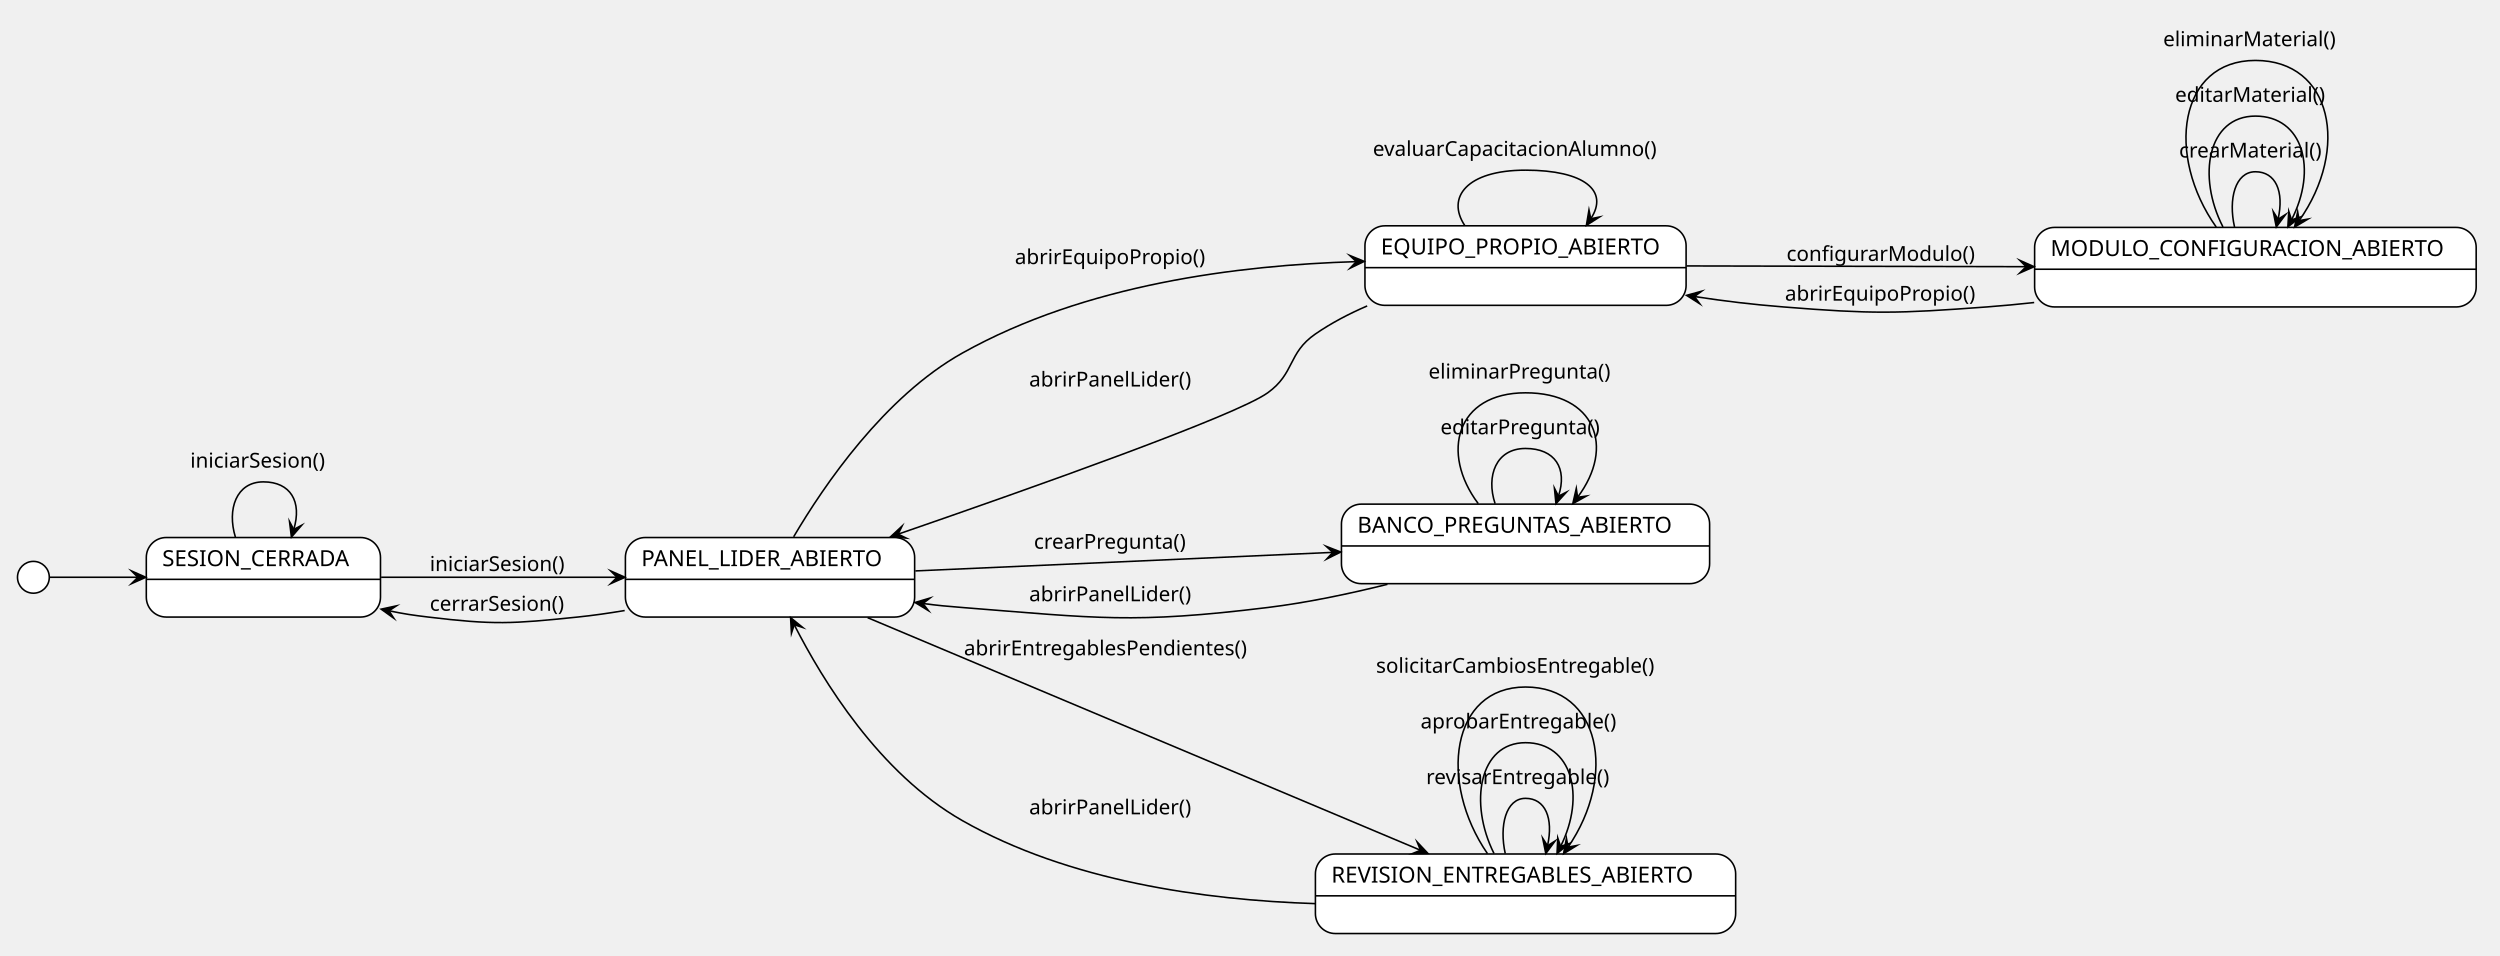
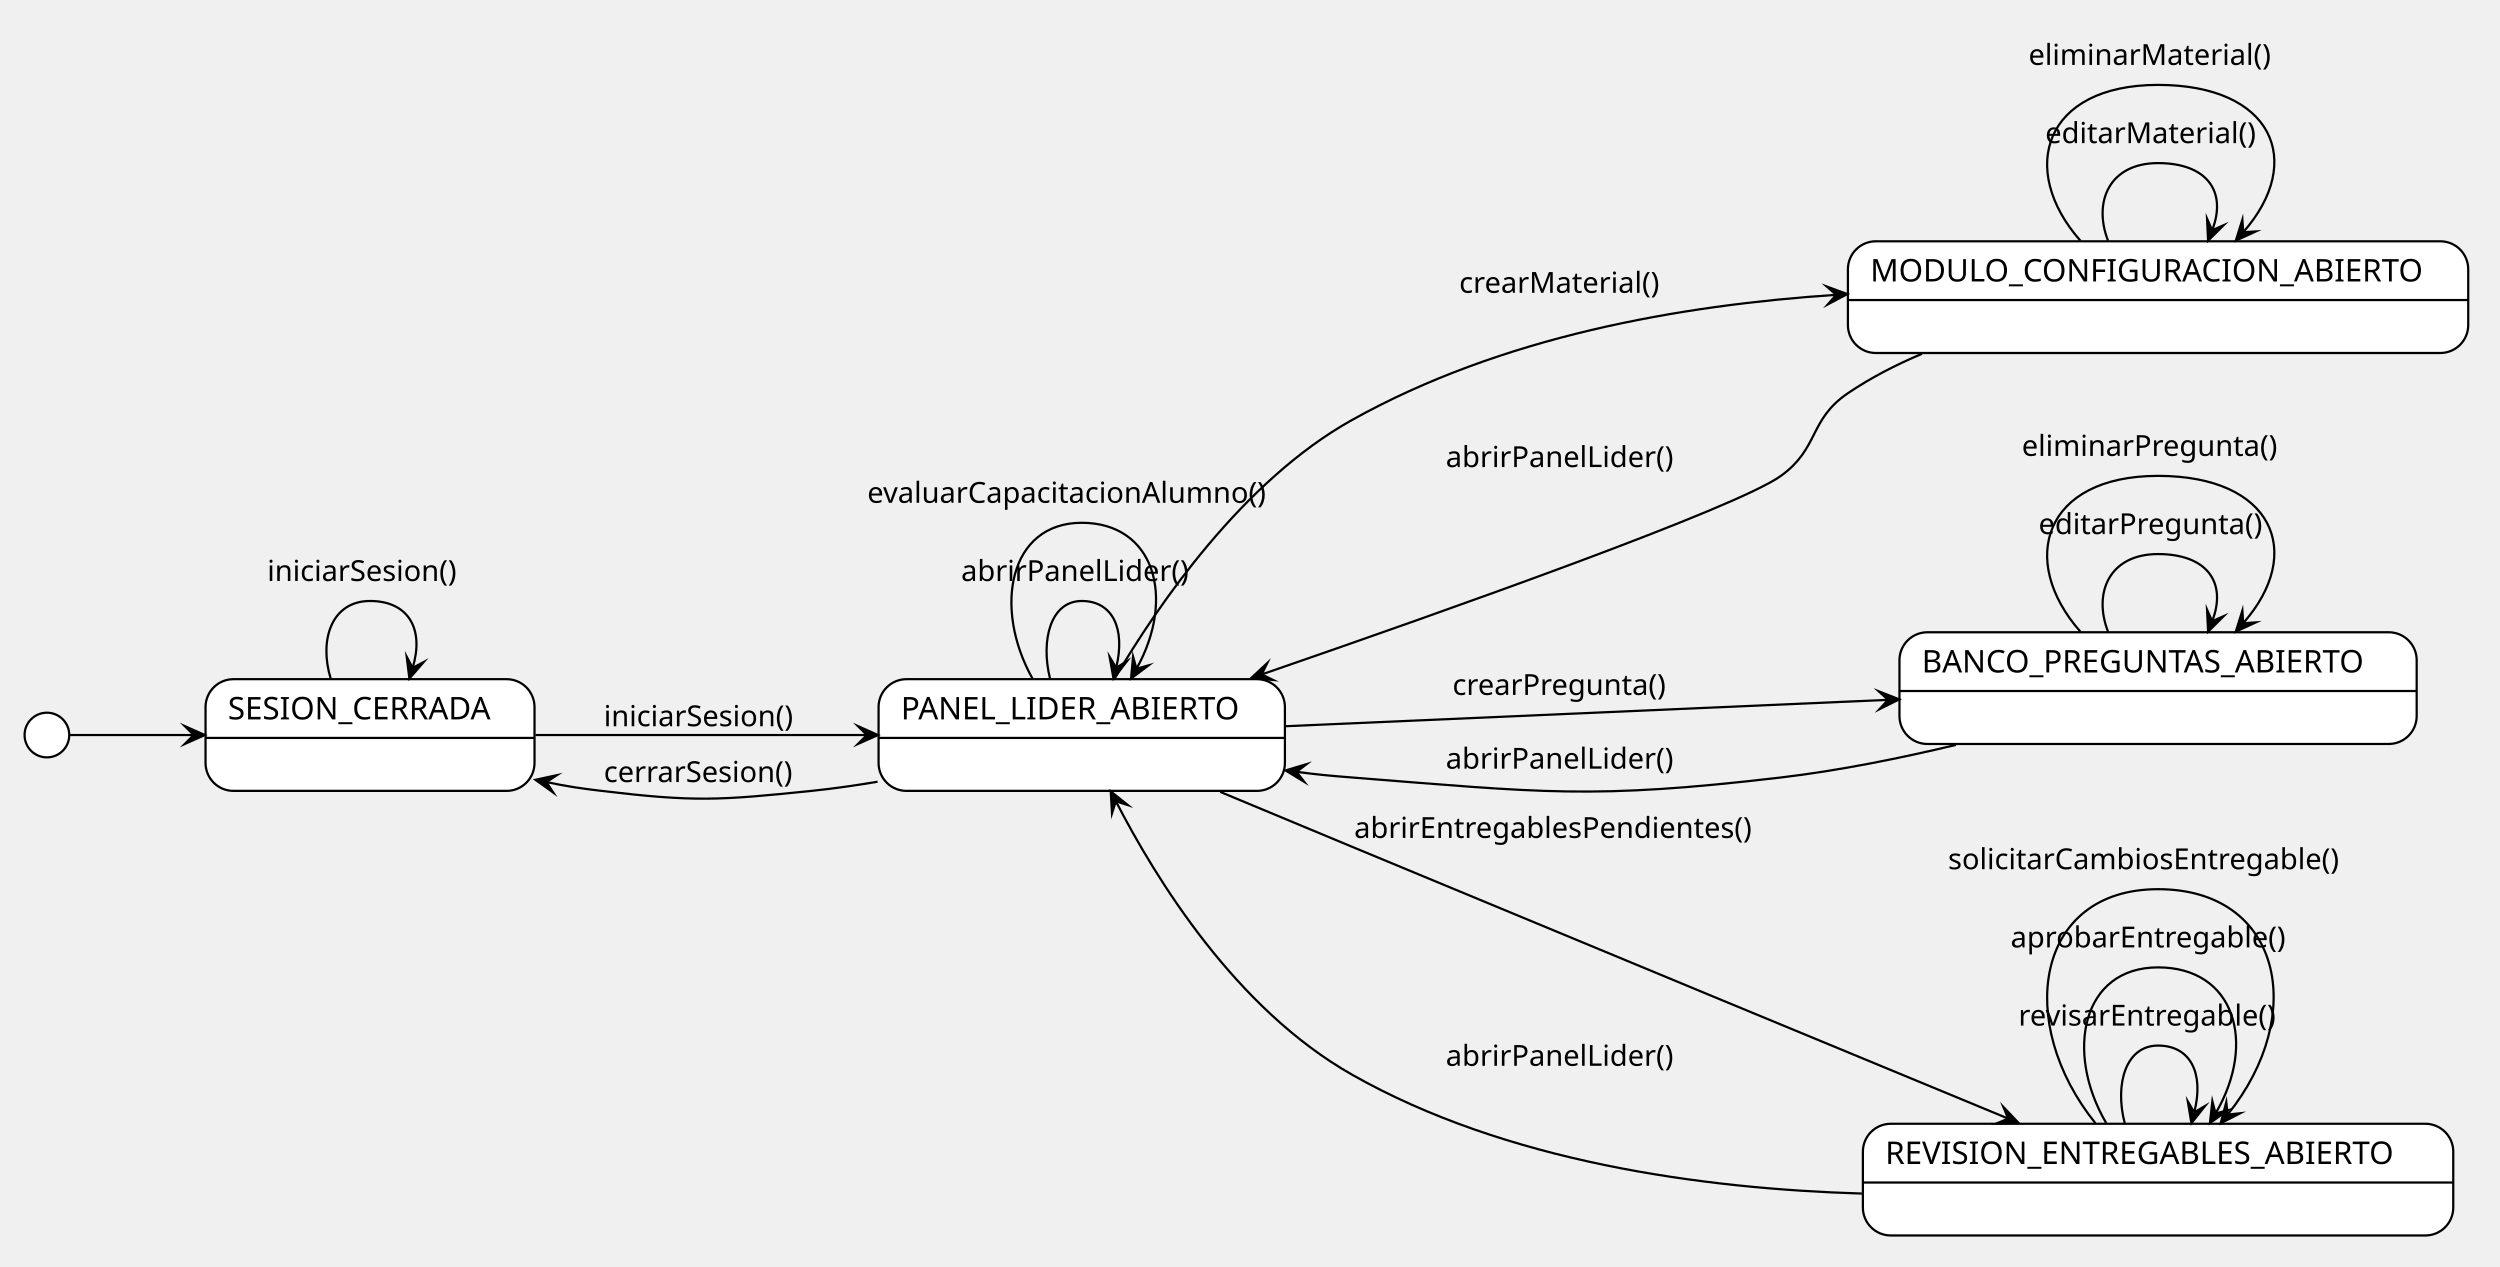
- <svg xmlns="http://www.w3.org/2000/svg" version="1.1" data-diagram-type="STATE" style="width:1572px;height:601px;background:#FFFFFF;" width="1572px" height="601px" viewBox="0 0 1572 601" zoomAndPan="magnify" preserveAspectRatio="none" contentStyleType="text/css">
+ <svg xmlns="http://www.w3.org/2000/svg" version="1.1" data-diagram-type="STATE" style="width:1119px;height:567px;background:#FFFFFF;" width="1119px" height="567px" viewBox="0 0 1119 567" zoomAndPan="magnify" preserveAspectRatio="none" contentStyleType="text/css">
  <defs />
  <g font-family="sans-serif" lengthAdjust="spacing">
    <g class="entity" data-qualified-name="SESION_CERRADA" id="ent0001" data-source-line="9">
-       <rect x="92" y="338" width="147.251" height="50" fill="#FFF" style="stroke:#000;stroke-width:1;" rx="12.5" ry="12.5" />
-       <line x1="92" y1="364.297" x2="239.251" y2="364.297" style="stroke:#000;stroke-width:1;" />
-       <text x="102" y="355.995" fill="#000" font-size="14" textLength="127.251" font-family="Verdana">SESION_CERRADA</text>
+       <rect x="92" y="304" width="147.251" height="50" fill="#FFF" style="stroke:#000;stroke-width:1;" rx="12.5" ry="12.5" />
+       <line x1="92" y1="330.297" x2="239.251" y2="330.297" style="stroke:#000;stroke-width:1;" />
+       <text x="102" y="321.995" fill="#000" font-size="14" textLength="127.251" font-family="Verdana">SESION_CERRADA</text>
    </g>
    <g class="entity" data-qualified-name="PANEL_LIDER_ABIERTO" id="ent0002" data-source-line="10">
-       <rect x="393.25" y="338" width="181.875" height="50" fill="#FFF" style="stroke:#000;stroke-width:1;" rx="12.5" ry="12.5" />
-       <line x1="393.25" y1="364.297" x2="575.125" y2="364.297" style="stroke:#000;stroke-width:1;" />
-       <text x="403.25" y="355.995" fill="#000" font-size="14" textLength="161.875" font-family="Verdana">PANEL_LIDER_ABIERTO</text>
+       <rect x="393.25" y="304" width="181.875" height="50" fill="#FFF" style="stroke:#000;stroke-width:1;" rx="12.5" ry="12.5" />
+       <line x1="393.25" y1="330.297" x2="575.125" y2="330.297" style="stroke:#000;stroke-width:1;" />
+       <text x="403.25" y="321.995" fill="#000" font-size="14" textLength="161.875" font-family="Verdana">PANEL_LIDER_ABIERTO</text>
    </g>
-     <g class="entity" data-qualified-name="EQUIPO_PROPIO_ABIERTO" id="ent0003" data-source-line="11">
-       <rect x="858.28" y="142" width="201.938" height="50" fill="#FFF" style="stroke:#000;stroke-width:1;" rx="12.5" ry="12.5" />
-       <line x1="858.28" y1="168.297" x2="1060.218" y2="168.297" style="stroke:#000;stroke-width:1;" />
-       <text x="868.28" y="159.995" fill="#000" font-size="14" textLength="181.938" font-family="Verdana">EQUIPO_PROPIO_ABIERTO</text>
+     <g class="entity" data-qualified-name="MODULO_CONFIGURACION_ABIERTO" id="ent0003" data-source-line="11">
+       <rect x="827.13" y="108" width="277.646" height="50" fill="#FFF" style="stroke:#000;stroke-width:1;" rx="12.5" ry="12.5" />
+       <line x1="827.13" y1="134.297" x2="1104.776" y2="134.297" style="stroke:#000;stroke-width:1;" />
+       <text x="837.13" y="125.995" fill="#000" font-size="14" textLength="257.646" font-family="Verdana">MODULO_CONFIGURACION_ABIERTO</text>
    </g>
-     <g class="entity" data-qualified-name="MODULO_CONFIGURACION_ABIERTO" id="ent0004" data-source-line="12">
-       <rect x="1279.37" y="143" width="277.646" height="50" fill="#FFF" style="stroke:#000;stroke-width:1;" rx="12.5" ry="12.5" />
-       <line x1="1279.37" y1="169.297" x2="1557.016" y2="169.297" style="stroke:#000;stroke-width:1;" />
-       <text x="1289.37" y="160.995" fill="#000" font-size="14" textLength="257.646" font-family="Verdana">MODULO_CONFIGURACION_ABIERTO</text>
+     <g class="entity" data-qualified-name="BANCO_PREGUNTAS_ABIERTO" id="ent0004" data-source-line="12">
+       <rect x="850.2" y="283" width="231.504" height="50" fill="#FFF" style="stroke:#000;stroke-width:1;" rx="12.5" ry="12.5" />
+       <line x1="850.2" y1="309.297" x2="1081.704" y2="309.297" style="stroke:#000;stroke-width:1;" />
+       <text x="860.2" y="300.995" fill="#000" font-size="14" textLength="211.504" font-family="Verdana">BANCO_PREGUNTAS_ABIERTO</text>
    </g>
-     <g class="entity" data-qualified-name="BANCO_PREGUNTAS_ABIERTO" id="ent0005" data-source-line="13">
-       <rect x="843.5" y="317" width="231.504" height="50" fill="#FFF" style="stroke:#000;stroke-width:1;" rx="12.5" ry="12.5" />
-       <line x1="843.5" y1="343.297" x2="1075.004" y2="343.297" style="stroke:#000;stroke-width:1;" />
-       <text x="853.5" y="334.995" fill="#000" font-size="14" textLength="211.504" font-family="Verdana">BANCO_PREGUNTAS_ABIERTO</text>
+     <g class="entity" data-qualified-name="REVISION_ENTREGABLES_ABIERTO" id="ent0005" data-source-line="13">
+       <rect x="833.83" y="503" width="264.248" height="50" fill="#FFF" style="stroke:#000;stroke-width:1;" rx="12.5" ry="12.5" />
+       <line x1="833.83" y1="529.297" x2="1098.078" y2="529.297" style="stroke:#000;stroke-width:1;" />
+       <text x="843.83" y="520.995" fill="#000" font-size="14" textLength="244.248" font-family="Verdana">REVISION_ENTREGABLES_ABIERTO</text>
    </g>
-     <g class="entity" data-qualified-name="REVISION_ENTREGABLES_ABIERTO" id="ent0006" data-source-line="14">
-       <rect x="827.13" y="537" width="264.248" height="50" fill="#FFF" style="stroke:#000;stroke-width:1;" rx="12.5" ry="12.5" />
-       <line x1="827.13" y1="563.297" x2="1091.378" y2="563.297" style="stroke:#000;stroke-width:1;" />
-       <text x="837.13" y="554.995" fill="#000" font-size="14" textLength="244.248" font-family="Verdana">REVISION_ENTREGABLES_ABIERTO</text>
+     <g class="start_entity" data-qualified-name=".start." id="ent0006" data-source-line="15">
+       <ellipse cx="21" cy="329" rx="10" ry="10" fill="#FFF" style="stroke:#000;stroke-width:1;" />
    </g>
-     <g class="start_entity" data-qualified-name=".start." id="ent0007" data-source-line="16">
-       <ellipse cx="21" cy="363" rx="10" ry="10" fill="#FFF" style="stroke:#000;stroke-width:1;" />
+     <g class="link" data-entity-1="ent0006" data-entity-2="ent0001" id="lnk7" data-source-line="15" data-link-type="dependency">
+       <path d="M31.36,329 C44,329 62.73,329 86.69,329" style="stroke:#000;stroke-width:1;" fill="none" id="*start*-to-SESION_CERRADA" />
+       <polygon points="91.69,329,82.69,325,86.69,329,82.69,333,91.69,329" fill="#000" style="stroke:#000;stroke-width:1;stroke-linejoin:miter;stroke-miterlimit:10;" />
    </g>
-     <g class="link" data-entity-1="ent0007" data-entity-2="ent0001" id="lnk8" data-source-line="16" data-link-type="dependency">
-       <path d="M31.36,363 C44,363 62.73,363 86.69,363" style="stroke:#000;stroke-width:1;" fill="none" id="*start*-to-SESION_CERRADA" />
-       <polygon points="91.69,363,82.69,359,86.69,363,82.69,367,91.69,363" fill="#000" style="stroke:#000;stroke-width:1;stroke-linejoin:miter;stroke-miterlimit:10;" />
+     <g class="link" data-entity-1="ent0001" data-entity-2="ent0001" id="lnk8" data-source-line="17" data-link-type="dependency">
+       <path d="M148.01,303.72 C142.67,286.23 148.54,269 165.63,269 C182.71,269 190.04,281.448 184.7,298.938" style="stroke:#000;stroke-width:1;" fill="none" id="SESION_CERRADA-to-SESION_CERRADA" />
+       <polygon points="183.24,303.72,189.694,296.28,184.7,298.938,182.042,293.944,183.24,303.72" fill="#000" style="stroke:#000;stroke-width:1;stroke-linejoin:miter;stroke-miterlimit:10;" />
+       <text x="119.63" y="260.067" fill="#000" font-size="13" textLength="92.504" font-family="Verdana">iniciarSesion()</text>
    </g>
-     <g class="link" data-entity-1="ent0001" data-entity-2="ent0001" id="lnk9" data-source-line="18" data-link-type="dependency">
-       <path d="M148.01,337.72 C142.67,320.23 148.54,303 165.63,303 C182.71,303 190.04,315.448 184.7,332.938" style="stroke:#000;stroke-width:1;" fill="none" id="SESION_CERRADA-to-SESION_CERRADA" />
-       <polygon points="183.24,337.72,189.694,330.28,184.7,332.938,182.042,327.944,183.24,337.72" fill="#000" style="stroke:#000;stroke-width:1;stroke-linejoin:miter;stroke-miterlimit:10;" />
-       <text x="119.63" y="294.067" fill="#000" font-size="13" textLength="92.504" font-family="Verdana">iniciarSesion()</text>
+     <g class="link" data-entity-1="ent0001" data-entity-2="ent0002" id="lnk9" data-source-line="18" data-link-type="dependency">
+       <path d="M239.65,329 C285.3,329 339.43,329 388,329" style="stroke:#000;stroke-width:1;" fill="none" id="SESION_CERRADA-to-PANEL_LIDER_ABIERTO" />
+       <polygon points="393,329,384,325,388,329,384,333,393,329" fill="#000" style="stroke:#000;stroke-width:1;stroke-linejoin:miter;stroke-miterlimit:10;" />
+       <text x="270.25" y="325.067" fill="#000" font-size="13" textLength="92.504" font-family="Verdana">iniciarSesion()</text>
    </g>
-     <g class="link" data-entity-1="ent0001" data-entity-2="ent0002" id="lnk10" data-source-line="19" data-link-type="dependency">
-       <path d="M239.65,363 C285.3,363 339.43,363 388,363" style="stroke:#000;stroke-width:1;" fill="none" id="SESION_CERRADA-to-PANEL_LIDER_ABIERTO" />
-       <polygon points="393,363,384,359,388,363,384,367,393,363" fill="#000" style="stroke:#000;stroke-width:1;stroke-linejoin:miter;stroke-miterlimit:10;" />
-       <text x="270.25" y="359.067" fill="#000" font-size="13" textLength="92.504" font-family="Verdana">iniciarSesion()</text>
+     <g class="link" data-entity-1="ent0002" data-entity-2="ent0001" id="lnk10" data-source-line="19" data-link-type="dependency">
+       <path d="M392.8,349.9 C382.87,351.58 372.88,353.01 363.25,354 C321.69,358.29 310.73,358.98 269.25,354 C259.6,352.84 254.446,352.106 244.566,350.056" style="stroke:#000;stroke-width:1;" fill="none" id="PANEL_LIDER_ABIERTO-to-SESION_CERRADA" />
+       <polygon points="239.67,349.04,247.67,354.785,244.566,350.056,249.295,346.952,239.67,349.04" fill="#000" style="stroke:#000;stroke-width:1;stroke-linejoin:miter;stroke-miterlimit:10;" />
+       <text x="270.25" y="350.067" fill="#000" font-size="13" textLength="92.117" font-family="Verdana">cerrarSesion()</text>
    </g>
-     <g class="link" data-entity-1="ent0002" data-entity-2="ent0001" id="lnk11" data-source-line="20" data-link-type="dependency">
-       <path d="M392.8,383.9 C382.87,385.58 372.88,387.01 363.25,388 C321.69,392.29 310.73,392.98 269.25,388 C259.6,386.84 254.446,386.106 244.566,384.056" style="stroke:#000;stroke-width:1;" fill="none" id="PANEL_LIDER_ABIERTO-to-SESION_CERRADA" />
-       <polygon points="239.67,383.04,247.67,388.785,244.566,384.056,249.295,380.952,239.67,383.04" fill="#000" style="stroke:#000;stroke-width:1;stroke-linejoin:miter;stroke-miterlimit:10;" />
-       <text x="270.25" y="384.067" fill="#000" font-size="13" textLength="92.117" font-family="Verdana">cerrarSesion()</text>
+     <g class="link" data-entity-1="ent0002" data-entity-2="ent0002" id="lnk11" data-source-line="20" data-link-type="dependency">
+       <path d="M469.98,303.72 C465.68,286.23 470.41,269 484.19,269 C497.96,269 503.894,281.375 499.594,298.865" style="stroke:#000;stroke-width:1;" fill="none" id="PANEL_LIDER_ABIERTO-to-PANEL_LIDER_ABIERTO" />
+       <polygon points="498.4,303.72,504.433,295.935,499.594,298.865,496.664,294.025,498.4,303.72" fill="#000" style="stroke:#000;stroke-width:1;stroke-linejoin:miter;stroke-miterlimit:10;" />
+       <text x="430.19" y="260.067" fill="#000" font-size="13" textLength="108.767" font-family="Verdana">abrirPanelLider()</text>
+     </g>
+     <g class="link" data-entity-1="ent0002" data-entity-2="ent0002" id="lnk25" data-source-line="42" data-link-type="dependency">
+       <path d="M462.12,303.7 C444.36,271.89 451.72,234 484.19,234 C516.66,234 526.457,267.524 508.697,299.334" style="stroke:#000;stroke-width:1;" fill="none" id="PANEL_LIDER_ABIERTO-to-PANEL_LIDER_ABIERTO-1" />
+       <polygon points="506.26,303.7,514.14,297.792,508.697,299.334,507.155,293.892,506.26,303.7" fill="#000" style="stroke:#000;stroke-width:1;stroke-linejoin:miter;stroke-miterlimit:10;" />
+       <text x="388.19" y="225.067" fill="#000" font-size="13" textLength="192.601" font-family="Verdana">evaluarCapacitacionAlumno()</text>
    </g>
    <g class="link" data-entity-1="ent0002" data-entity-2="ent0003" id="lnk12" data-source-line="23" data-link-type="dependency">
-       <path d="M499.04,337.55 C518.24,304.95 556.19,249.39 605.13,222 C682.55,178.67 778.662,166.74 852.842,164.51" style="stroke:#000;stroke-width:1;" fill="none" id="PANEL_LIDER_ABIERTO-to-EQUIPO_PROPIO_ABIERTO" />
-       <polygon points="857.84,164.36,848.724,160.632,852.842,164.51,848.964,168.629,857.84,164.36" fill="#000" style="stroke:#000;stroke-width:1;stroke-linejoin:miter;stroke-miterlimit:10;" />
-       <text x="638.13" y="166.067" fill="#000" font-size="13" textLength="126.141" font-family="Verdana">abrirEquipoPropio()</text>
+       <path d="M499.03,303.53 C518.22,270.91 556.15,215.32 605.13,188 C672.18,150.6 751.651,136.643 821.881,131.953" style="stroke:#000;stroke-width:1;" fill="none" id="PANEL_LIDER_ABIERTO-to-MODULO_CONFIGURACION_ABIERTO" />
+       <polygon points="826.87,131.62,817.623,128.229,821.881,131.953,818.157,136.211,826.87,131.62" fill="#000" style="stroke:#000;stroke-width:1;stroke-linejoin:miter;stroke-miterlimit:10;" />
+       <text x="653.13" y="131.067" fill="#000" font-size="13" textLength="96.757" font-family="Verdana">crearMaterial()</text>
    </g>
-     <g class="link" data-entity-1="ent0003" data-entity-2="ent0002" id="lnk13" data-source-line="24" data-link-type="dependency">
-       <path d="M859.68,192.37 C848.22,197.31 837.09,203.14 827.13,210 C809.69,222.01 814.32,234.65 797.13,247 C777.15,261.34 650.507,306.279 564.747,335.869" style="stroke:#000;stroke-width:1;" fill="none" id="EQUIPO_PROPIO_ABIERTO-to-PANEL_LIDER_ABIERTO" />
-       <polygon points="560.02,337.5,569.832,338.346,564.747,335.869,567.223,330.783,560.02,337.5" fill="#000" style="stroke:#000;stroke-width:1;stroke-linejoin:miter;stroke-miterlimit:10;" />
-       <text x="647.13" y="243.067" fill="#000" font-size="13" textLength="108.767" font-family="Verdana">abrirPanelLider()</text>
+     <g class="link" data-entity-1="ent0003" data-entity-2="ent0002" id="lnk15" data-source-line="26" data-link-type="dependency">
+       <path d="M860.28,158.35 C848.61,163.28 837.29,169.11 827.13,176 C809.6,187.88 814.32,200.65 797.13,213 C777.15,227.34 650.507,272.279 564.747,301.869" style="stroke:#000;stroke-width:1;" fill="none" id="MODULO_CONFIGURACION_ABIERTO-to-PANEL_LIDER_ABIERTO" />
+       <polygon points="560.02,303.5,569.832,304.346,564.747,301.869,567.223,296.783,560.02,303.5" fill="#000" style="stroke:#000;stroke-width:1;stroke-linejoin:miter;stroke-miterlimit:10;" />
+       <text x="647.13" y="209.067" fill="#000" font-size="13" textLength="108.767" font-family="Verdana">abrirPanelLider()</text>
+     </g>
+     <g class="link" data-entity-1="ent0003" data-entity-2="ent0003" id="lnk13" data-source-line="24" data-link-type="dependency">
+       <path d="M943.55,107.72 C936.76,90.23 944.23,73 965.95,73 C987.67,73 996.95,85.569 990.16,103.059" style="stroke:#000;stroke-width:1;" fill="none" id="MODULO_CONFIGURACION_ABIERTO-to-MODULO_CONFIGURACION_ABIERTO" />
+       <polygon points="988.35,107.72,995.336,100.778,990.16,103.059,987.878,97.882,988.35,107.72" fill="#000" style="stroke:#000;stroke-width:1;stroke-linejoin:miter;stroke-miterlimit:10;" />
+       <text x="915.45" y="64.067" fill="#000" font-size="13" textLength="101.226" font-family="Verdana">editarMaterial()</text>
    </g>
    <g class="link" data-entity-1="ent0003" data-entity-2="ent0003" id="lnk14" data-source-line="25" data-link-type="dependency">
-       <path d="M920.99,141.72 C909.4,124.23 922.15,107 959.25,107 C996.35,107 1011.862,120.062 1000.272,137.552" style="stroke:#000;stroke-width:1;" fill="none" id="EQUIPO_PROPIO_ABIERTO-to-EQUIPO_PROPIO_ABIERTO" />
-       <polygon points="997.51,141.72,1005.816,136.427,1000.272,137.552,999.147,132.008,997.51,141.72" fill="#000" style="stroke:#000;stroke-width:1;stroke-linejoin:miter;stroke-miterlimit:10;" />
-       <text x="863.25" y="98.067" fill="#000" font-size="13" textLength="192.601" font-family="Verdana">evaluarCapacitacionAlumno()</text>
+       <path d="M931.15,107.7 C903.14,75.89 914.74,38 965.95,38 C1017.16,38 1032.064,72.137 1004.054,103.947" style="stroke:#000;stroke-width:1;" fill="none" id="MODULO_CONFIGURACION_ABIERTO-to-MODULO_CONFIGURACION_ABIERTO-1" />
+       <polygon points="1000.75,107.7,1009.7,103.589,1004.054,103.947,1003.696,98.302,1000.75,107.7" fill="#000" style="stroke:#000;stroke-width:1;stroke-linejoin:miter;stroke-miterlimit:10;" />
+       <text x="907.95" y="29.067" fill="#000" font-size="13" textLength="116.003" font-family="Verdana">eliminarMaterial()</text>
    </g>
-     <g class="link" data-entity-1="ent0003" data-entity-2="ent0004" id="lnk15" data-source-line="27" data-link-type="dependency">
-       <path d="M1060.53,167.22 C1124.63,167.36 1203.64,167.529 1274.02,167.689" style="stroke:#000;stroke-width:1;" fill="none" id="EQUIPO_PROPIO_ABIERTO-to-MODULO_CONFIGURACION_ABIERTO" />
-       <polygon points="1279.02,167.7,1270.029,163.68,1274.02,167.689,1270.011,171.68,1279.02,167.7" fill="#000" style="stroke:#000;stroke-width:1;stroke-linejoin:miter;stroke-miterlimit:10;" />
-       <text x="1123.37" y="164.067" fill="#000" font-size="13" textLength="124.046" font-family="Verdana">configurarModulo()</text>
+     <g class="link" data-entity-1="ent0002" data-entity-2="ent0004" id="lnk16" data-source-line="29" data-link-type="dependency">
+       <path d="M575.43,325.05 C653.19,321.65 760.905,316.928 845.085,313.248" style="stroke:#000;stroke-width:1;" fill="none" id="PANEL_LIDER_ABIERTO-to-BANCO_PREGUNTAS_ABIERTO" />
+       <polygon points="850.08,313.03,840.914,309.427,845.085,313.248,841.263,317.419,850.08,313.03" fill="#000" style="stroke:#000;stroke-width:1;stroke-linejoin:miter;stroke-miterlimit:10;" />
+       <text x="650.13" y="311.067" fill="#000" font-size="13" textLength="102.921" font-family="Verdana">crearPregunta()</text>
    </g>
-     <g class="link" data-entity-1="ent0004" data-entity-2="ent0003" id="lnk19" data-source-line="31" data-link-type="dependency">
-       <path d="M1279.09,190.23 C1269.05,191.33 1259.07,192.28 1249.37,193 C1192.64,197.2 1178.08,197.55 1121.37,193 C1101.6,191.42 1085.544,189.496 1065.454,186.466" style="stroke:#000;stroke-width:1;" fill="none" id="MODULO_CONFIGURACION_ABIERTO-to-EQUIPO_PROPIO_ABIERTO" />
-       <polygon points="1060.51,185.72,1068.813,191.017,1065.454,186.466,1070.006,183.107,1060.51,185.72" fill="#000" style="stroke:#000;stroke-width:1;stroke-linejoin:miter;stroke-miterlimit:10;" />
-       <text x="1122.37" y="189.067" fill="#000" font-size="13" textLength="126.141" font-family="Verdana">abrirEquipoPropio()</text>
+     <g class="link" data-entity-1="ent0004" data-entity-2="ent0002" id="lnk19" data-source-line="32" data-link-type="dependency">
+       <path d="M875.5,333.41 C850.36,339.43 822.86,344.98 797.13,348 C712.38,357.96 690.2,354.7 605.13,348 C595.46,347.24 590.348,346.784 580.338,345.484" style="stroke:#000;stroke-width:1;" fill="none" id="BANCO_PREGUNTAS_ABIERTO-to-PANEL_LIDER_ABIERTO" />
+       <polygon points="575.38,344.84,583.79,349.966,580.338,345.484,584.82,342.032,575.38,344.84" fill="#000" style="stroke:#000;stroke-width:1;stroke-linejoin:miter;stroke-miterlimit:10;" />
+       <text x="647.13" y="344.067" fill="#000" font-size="13" textLength="108.767" font-family="Verdana">abrirPanelLider()</text>
    </g>
-     <g class="link" data-entity-1="ent0004" data-entity-2="ent0004" id="lnk16" data-source-line="28" data-link-type="dependency">
-       <path d="M1405.07,142.72 C1401.09,125.23 1405.46,108 1418.2,108 C1430.93,108 1436.419,120.355 1432.439,137.845" style="stroke:#000;stroke-width:1;" fill="none" id="MODULO_CONFIGURACION_ABIERTO-to-MODULO_CONFIGURACION_ABIERTO" />
-       <polygon points="1431.33,142.72,1437.227,134.832,1432.439,137.845,1429.427,133.057,1431.33,142.72" fill="#000" style="stroke:#000;stroke-width:1;stroke-linejoin:miter;stroke-miterlimit:10;" />
-       <text x="1370.2" y="99.067" fill="#000" font-size="13" textLength="96.757" font-family="Verdana">crearMaterial()</text>
+     <g class="link" data-entity-1="ent0004" data-entity-2="ent0004" id="lnk17" data-source-line="30" data-link-type="dependency">
+       <path d="M943.55,282.72 C936.76,265.23 944.23,248 965.95,248 C987.67,248 996.95,260.569 990.16,278.059" style="stroke:#000;stroke-width:1;" fill="none" id="BANCO_PREGUNTAS_ABIERTO-to-BANCO_PREGUNTAS_ABIERTO" />
+       <polygon points="988.35,282.72,995.336,275.778,990.16,278.059,987.878,272.882,988.35,282.72" fill="#000" style="stroke:#000;stroke-width:1;stroke-linejoin:miter;stroke-miterlimit:10;" />
+       <text x="912.45" y="239.067" fill="#000" font-size="13" textLength="107.39" font-family="Verdana">editarPregunta()</text>
    </g>
-     <g class="link" data-entity-1="ent0004" data-entity-2="ent0004" id="lnk17" data-source-line="29" data-link-type="dependency">
-       <path d="M1397.8,142.7 C1381.39,110.89 1388.18,73 1418.2,73 C1448.21,73 1457.302,106.446 1440.892,138.256" style="stroke:#000;stroke-width:1;" fill="none" id="MODULO_CONFIGURACION_ABIERTO-to-MODULO_CONFIGURACION_ABIERTO-1" />
-       <polygon points="1438.6,142.7,1446.281,136.535,1440.892,138.256,1439.171,132.868,1438.6,142.7" fill="#000" style="stroke:#000;stroke-width:1;stroke-linejoin:miter;stroke-miterlimit:10;" />
-       <text x="1367.7" y="64.067" fill="#000" font-size="13" textLength="101.226" font-family="Verdana">editarMaterial()</text>
+     <g class="link" data-entity-1="ent0004" data-entity-2="ent0004" id="lnk18" data-source-line="31" data-link-type="dependency">
+       <path d="M931.15,282.7 C903.14,250.89 914.74,213 965.95,213 C1017.16,213 1032.064,247.137 1004.054,278.947" style="stroke:#000;stroke-width:1;" fill="none" id="BANCO_PREGUNTAS_ABIERTO-to-BANCO_PREGUNTAS_ABIERTO-1" />
+       <polygon points="1000.75,282.7,1009.7,278.589,1004.054,278.947,1003.696,273.302,1000.75,282.7" fill="#000" style="stroke:#000;stroke-width:1;stroke-linejoin:miter;stroke-miterlimit:10;" />
+       <text x="904.95" y="204.067" fill="#000" font-size="13" textLength="122.167" font-family="Verdana">eliminarPregunta()</text>
    </g>
-     <g class="link" data-entity-1="ent0004" data-entity-2="ent0004" id="lnk18" data-source-line="30" data-link-type="dependency">
-       <path d="M1393.57,142.79 C1361.67,97.72 1369.88,38 1418.2,38 C1466.51,38 1477.608,93.638 1445.718,138.708" style="stroke:#000;stroke-width:1;" fill="none" id="MODULO_CONFIGURACION_ABIERTO-to-MODULO_CONFIGURACION_ABIERTO-2" />
-       <polygon points="1442.83,142.79,1451.294,137.754,1445.718,138.708,1444.763,133.133,1442.83,142.79" fill="#000" style="stroke:#000;stroke-width:1;stroke-linejoin:miter;stroke-miterlimit:10;" />
-       <text x="1360.2" y="29.067" fill="#000" font-size="13" textLength="116.003" font-family="Verdana">eliminarMaterial()</text>
+     <g class="link" data-entity-1="ent0002" data-entity-2="ent0005" id="lnk20" data-source-line="35" data-link-type="dependency">
+       <path d="M546.19,354.46 C565.08,362.34 585.96,371.04 605.13,379 C709.87,422.52 827.219,471.07 898.869,500.69" style="stroke:#000;stroke-width:1;" fill="none" id="PANEL_LIDER_ABIERTO-to-REVISION_ENTREGABLES_ABIERTO" />
+       <polygon points="903.49,502.6,896.701,495.465,898.869,500.69,893.645,502.858,903.49,502.6" fill="#000" style="stroke:#000;stroke-width:1;stroke-linejoin:miter;stroke-miterlimit:10;" />
+       <text x="606.13" y="375.067" fill="#000" font-size="13" textLength="190.455" font-family="Verdana">abrirEntregablesPendientes()</text>
    </g>
-     <g class="link" data-entity-1="ent0002" data-entity-2="ent0005" id="lnk20" data-source-line="34" data-link-type="dependency">
-       <path d="M575.56,358.99 C651.59,355.61 755.755,350.992 838.055,347.332" style="stroke:#000;stroke-width:1;" fill="none" id="PANEL_LIDER_ABIERTO-to-BANCO_PREGUNTAS_ABIERTO" />
-       <polygon points="843.05,347.11,833.881,343.514,838.055,347.332,834.237,351.506,843.05,347.11" fill="#000" style="stroke:#000;stroke-width:1;stroke-linejoin:miter;stroke-miterlimit:10;" />
-       <text x="650.13" y="345.067" fill="#000" font-size="13" textLength="102.921" font-family="Verdana">crearPregunta()</text>
+     <g class="link" data-entity-1="ent0005" data-entity-2="ent0002" id="lnk24" data-source-line="39" data-link-type="dependency">
+       <path d="M833.37,534.24 C761.7,532.09 673.88,520.03 605.13,481 C552.95,451.38 517.515,393.612 499.455,358.652" style="stroke:#000;stroke-width:1;" fill="none" id="REVISION_ENTREGABLES_ABIERTO-to-PANEL_LIDER_ABIERTO" />
+       <polygon points="497.16,354.21,497.737,364.042,499.455,358.652,504.845,360.37,497.16,354.21" fill="#000" style="stroke:#000;stroke-width:1;stroke-linejoin:miter;stroke-miterlimit:10;" />
+       <text x="647.13" y="477.067" fill="#000" font-size="13" textLength="108.767" font-family="Verdana">abrirPanelLider()</text>
    </g>
-     <g class="link" data-entity-1="ent0005" data-entity-2="ent0002" id="lnk23" data-source-line="37" data-link-type="dependency">
-       <path d="M872.43,367.41 C848.29,373.43 821.87,378.97 797.13,382 C712.42,392.36 690.2,388.7 605.13,382 C595.46,381.24 590.348,380.784 580.338,379.484" style="stroke:#000;stroke-width:1;" fill="none" id="BANCO_PREGUNTAS_ABIERTO-to-PANEL_LIDER_ABIERTO" />
-       <polygon points="575.38,378.84,583.79,383.966,580.338,379.484,584.82,376.032,575.38,378.84" fill="#000" style="stroke:#000;stroke-width:1;stroke-linejoin:miter;stroke-miterlimit:10;" />
-       <text x="647.13" y="378.067" fill="#000" font-size="13" textLength="108.767" font-family="Verdana">abrirPanelLider()</text>
+     <g class="link" data-entity-1="ent0005" data-entity-2="ent0005" id="lnk21" data-source-line="36" data-link-type="dependency">
+       <path d="M951.01,502.72 C946.49,485.23 951.47,468 965.95,468 C980.43,468 986.664,480.39 982.134,497.88" style="stroke:#000;stroke-width:1;" fill="none" id="REVISION_ENTREGABLES_ABIERTO-to-REVISION_ENTREGABLES_ABIERTO" />
+       <polygon points="980.88,502.72,987.009,495.01,982.134,497.88,979.264,493.005,980.88,502.72" fill="#000" style="stroke:#000;stroke-width:1;stroke-linejoin:miter;stroke-miterlimit:10;" />
+       <text x="903.45" y="459.067" fill="#000" font-size="13" textLength="125.849" font-family="Verdana">revisarEntregable()</text>
    </g>
-     <g class="link" data-entity-1="ent0005" data-entity-2="ent0005" id="lnk21" data-source-line="35" data-link-type="dependency">
-       <path d="M940.12,316.72 C934.32,299.23 940.7,282 959.25,282 C977.8,282 985.754,294.484 979.954,311.974" style="stroke:#000;stroke-width:1;" fill="none" id="BANCO_PREGUNTAS_ABIERTO-to-BANCO_PREGUNTAS_ABIERTO" />
-       <polygon points="978.38,316.72,985.01,309.437,979.954,311.974,977.416,306.918,978.38,316.72" fill="#000" style="stroke:#000;stroke-width:1;stroke-linejoin:miter;stroke-miterlimit:10;" />
-       <text x="905.75" y="273.067" fill="#000" font-size="13" textLength="107.39" font-family="Verdana">editarPregunta()</text>
+     <g class="link" data-entity-1="ent0005" data-entity-2="ent0005" id="lnk22" data-source-line="37" data-link-type="dependency">
+       <path d="M942.75,502.7 C924.08,470.89 931.81,433 965.95,433 C1000.09,433 1010.351,466.578 991.681,498.388" style="stroke:#000;stroke-width:1;" fill="none" id="REVISION_ENTREGABLES_ABIERTO-to-REVISION_ENTREGABLES_ABIERTO-1" />
+       <polygon points="989.15,502.7,997.155,496.963,991.681,498.388,990.256,492.913,989.15,502.7" fill="#000" style="stroke:#000;stroke-width:1;stroke-linejoin:miter;stroke-miterlimit:10;" />
+       <text x="899.95" y="424.067" fill="#000" font-size="13" textLength="132.196" font-family="Verdana">aprobarEntregable()</text>
    </g>
-     <g class="link" data-entity-1="ent0005" data-entity-2="ent0005" id="lnk22" data-source-line="36" data-link-type="dependency">
-       <path d="M929.53,316.7 C905.62,284.89 915.53,247 959.25,247 C1002.97,247 1015.884,280.893 991.974,312.703" style="stroke:#000;stroke-width:1;" fill="none" id="BANCO_PREGUNTAS_ABIERTO-to-BANCO_PREGUNTAS_ABIERTO-1" />
-       <polygon points="988.97,316.7,997.575,311.909,991.974,312.703,991.18,307.102,988.97,316.7" fill="#000" style="stroke:#000;stroke-width:1;stroke-linejoin:miter;stroke-miterlimit:10;" />
-       <text x="898.25" y="238.067" fill="#000" font-size="13" textLength="122.167" font-family="Verdana">eliminarPregunta()</text>
-     </g>
-     <g class="link" data-entity-1="ent0002" data-entity-2="ent0006" id="lnk24" data-source-line="40" data-link-type="dependency">
-       <path d="M545.58,388.41 C636.37,426.6 802.431,496.451 893.231,534.651" style="stroke:#000;stroke-width:1;" fill="none" id="PANEL_LIDER_ABIERTO-to-REVISION_ENTREGABLES_ABIERTO" />
-       <polygon points="897.84,536.59,891.095,529.413,893.231,534.651,887.993,536.787,897.84,536.59" fill="#000" style="stroke:#000;stroke-width:1;stroke-linejoin:miter;stroke-miterlimit:10;" />
-       <text x="606.13" y="412.067" fill="#000" font-size="13" textLength="190.455" font-family="Verdana">abrirEntregablesPendientes()</text>
-     </g>
-     <g class="link" data-entity-1="ent0006" data-entity-2="ent0002" id="lnk28" data-source-line="44" data-link-type="dependency">
-       <path d="M826.97,568.2 C757.01,565.97 671.87,554.02 605.13,516 C552.78,486.18 517.397,428.011 499.397,392.831" style="stroke:#000;stroke-width:1;" fill="none" id="REVISION_ENTREGABLES_ABIERTO-to-PANEL_LIDER_ABIERTO" />
-       <polygon points="497.12,388.38,497.658,398.214,499.397,392.831,504.78,394.57,497.12,388.38" fill="#000" style="stroke:#000;stroke-width:1;stroke-linejoin:miter;stroke-miterlimit:10;" />
-       <text x="647.13" y="512.067" fill="#000" font-size="13" textLength="108.767" font-family="Verdana">abrirPanelLider()</text>
-     </g>
-     <g class="link" data-entity-1="ent0006" data-entity-2="ent0006" id="lnk25" data-source-line="41" data-link-type="dependency">
-       <path d="M946.5,536.72 C942.63,519.23 946.88,502 959.25,502 C971.62,502 976.95,514.348 973.08,531.838" style="stroke:#000;stroke-width:1;" fill="none" id="REVISION_ENTREGABLES_ABIERTO-to-REVISION_ENTREGABLES_ABIERTO" />
-       <polygon points="972,536.72,977.85,528.797,973.08,531.838,970.039,527.068,972,536.72" fill="#000" style="stroke:#000;stroke-width:1;stroke-linejoin:miter;stroke-miterlimit:10;" />
-       <text x="896.75" y="493.067" fill="#000" font-size="13" textLength="125.849" font-family="Verdana">revisarEntregable()</text>
-     </g>
-     <g class="link" data-entity-1="ent0006" data-entity-2="ent0006" id="lnk26" data-source-line="42" data-link-type="dependency">
-       <path d="M939.44,536.7 C923.5,504.89 930.1,467 959.25,467 C988.4,467 997.24,500.42 981.3,532.23" style="stroke:#000;stroke-width:1;" fill="none" id="REVISION_ENTREGABLES_ABIERTO-to-REVISION_ENTREGABLES_ABIERTO-1" />
-       <polygon points="979.06,536.7,986.668,530.446,981.3,532.23,979.516,526.862,979.06,536.7" fill="#000" style="stroke:#000;stroke-width:1;stroke-linejoin:miter;stroke-miterlimit:10;" />
-       <text x="893.25" y="458.067" fill="#000" font-size="13" textLength="132.196" font-family="Verdana">aprobarEntregable()</text>
-     </g>
-     <g class="link" data-entity-1="ent0006" data-entity-2="ent0006" id="lnk27" data-source-line="43" data-link-type="dependency">
-       <path d="M935.33,536.79 C904.35,491.72 912.32,432 959.25,432 C1006.18,432 1016.982,487.6 986.002,532.67" style="stroke:#000;stroke-width:1;" fill="none" id="REVISION_ENTREGABLES_ABIERTO-to-REVISION_ENTREGABLES_ABIERTO-2" />
-       <polygon points="983.17,536.79,991.564,531.639,986.002,532.67,984.972,527.107,983.17,536.79" fill="#000" style="stroke:#000;stroke-width:1;stroke-linejoin:miter;stroke-miterlimit:10;" />
-       <text x="865.25" y="423.067" fill="#000" font-size="13" textLength="188.532" font-family="Verdana">solicitarCambiosEntregable()</text>
+     <g class="link" data-entity-1="ent0005" data-entity-2="ent0005" id="lnk23" data-source-line="38" data-link-type="dependency">
+       <path d="M937.93,502.79 C901.66,457.72 910.99,398 965.95,398 C1020.91,398 1033.375,453.825 997.095,498.895" style="stroke:#000;stroke-width:1;" fill="none" id="REVISION_ENTREGABLES_ABIERTO-to-REVISION_ENTREGABLES_ABIERTO-2" />
+       <polygon points="993.96,502.79,1002.719,498.287,997.095,498.895,996.488,493.271,993.96,502.79" fill="#000" style="stroke:#000;stroke-width:1;stroke-linejoin:miter;stroke-miterlimit:10;" />
+       <text x="871.95" y="389.067" fill="#000" font-size="13" textLength="188.532" font-family="Verdana">solicitarCambiosEntregable()</text>
    </g>
  </g>
</svg>
